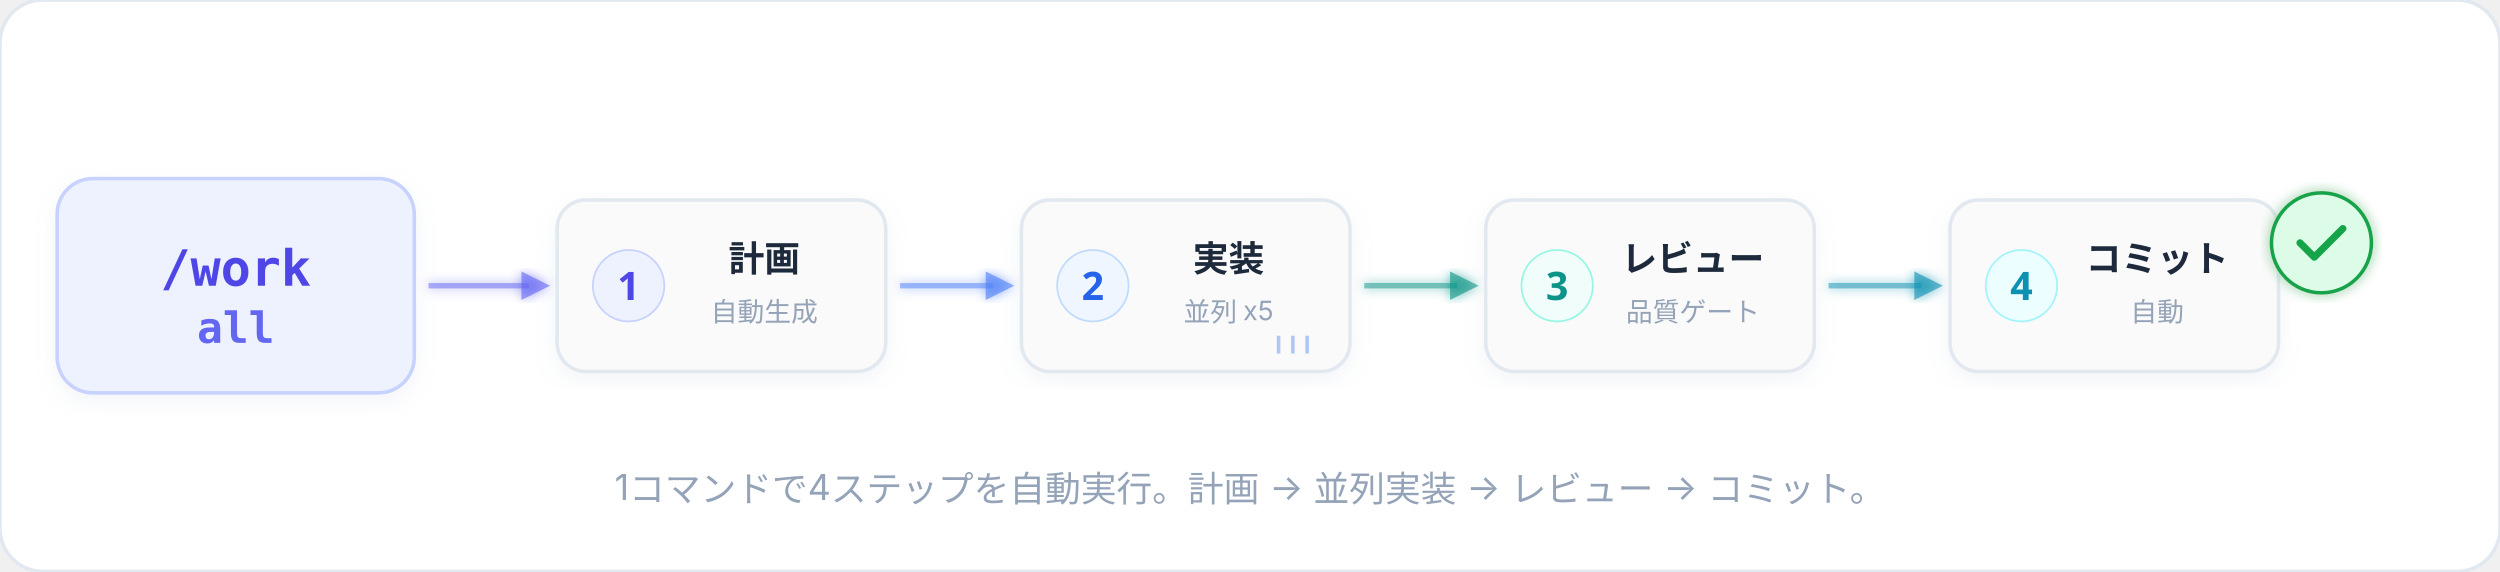
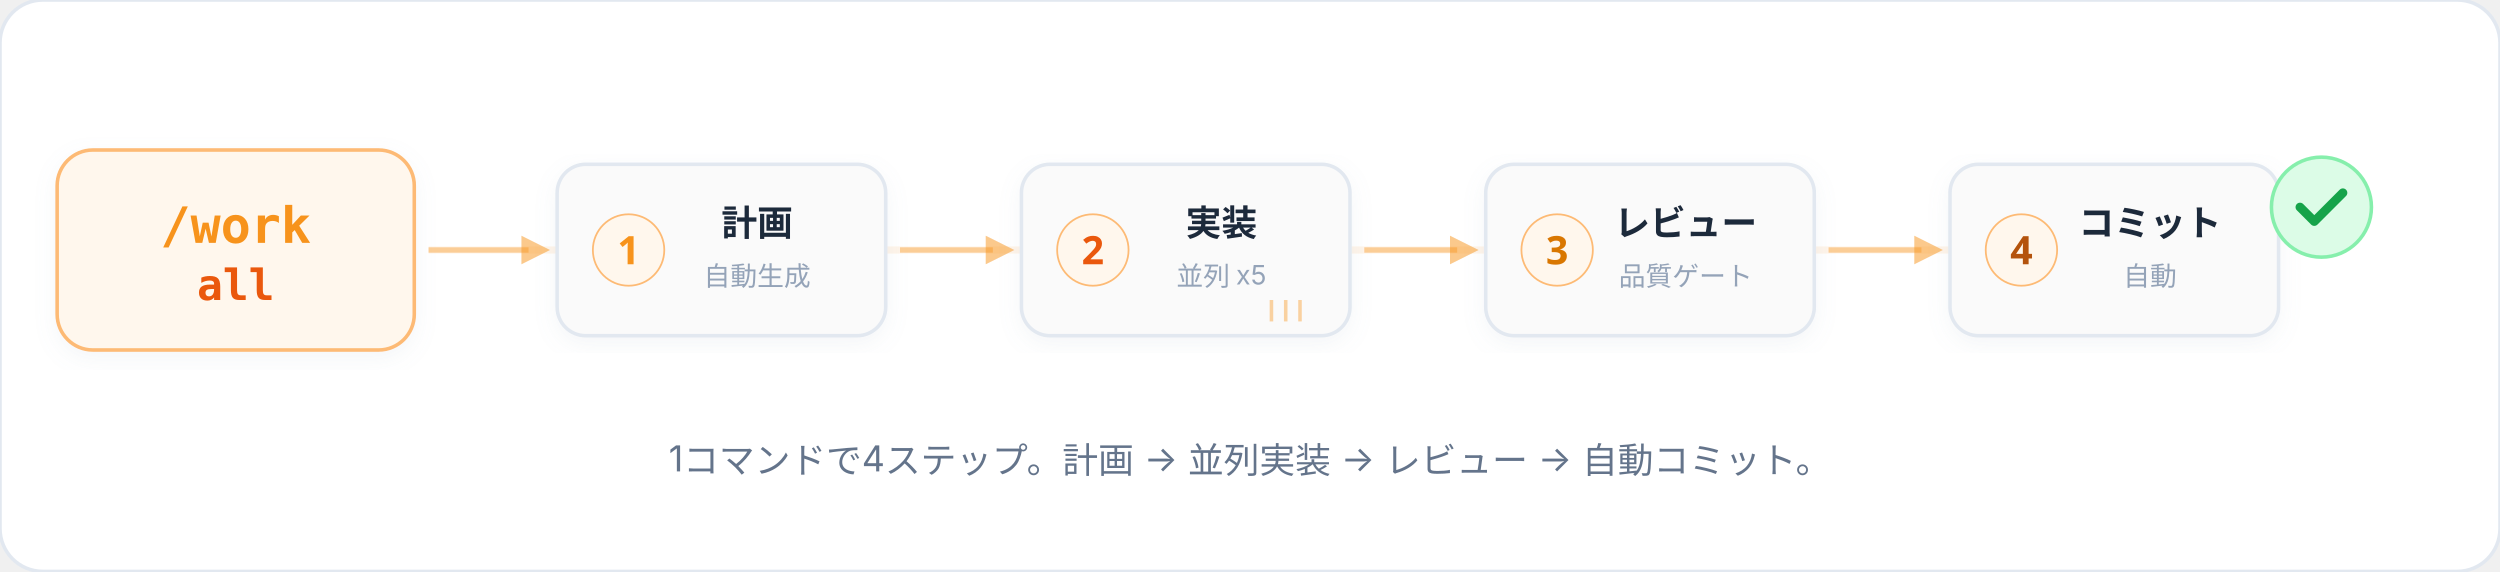
<svg xmlns="http://www.w3.org/2000/svg" viewBox="0 0 700 160" fill="none">
  <defs>
-     <linearGradient id="pipeG" x1="0" y1="0" x2="1" y2="0">
-       <stop offset="0" stop-color="#6366f1" />
-       <stop offset="0.5" stop-color="#3b82f6" />
-       <stop offset="1" stop-color="#06b6d4" />
-     </linearGradient>
-     <filter id="shW">
-       <feDropShadow dx="0" dy="2" stdDeviation="3" flood-color="#94a3b8" flood-opacity="0.12" />
-     </filter>
-     <filter id="glW">
-       <feGaussianBlur in="SourceGraphic" stdDeviation="1.5" result="b" />
-       <feMerge>
-         <feMergeNode in="b" />
-         <feMergeNode in="SourceGraphic" />
-       </feMerge>
+     <filter id="shWf">
+       <feDropShadow dx="0" dy="2" stdDeviation="3" flood-color="#94a3b8" flood-opacity="0.1" />
    </filter>
  </defs>
  <rect width="700" height="160" rx="12" fill="#ffffff" />
  <rect width="700" height="160" rx="12" fill="none" stroke="#e2e8f0" stroke-width="1" />
-   <line x1="120" y1="80" x2="580" y2="80" stroke="url(#pipeG)" stroke-width="2" opacity="0.1" />
-   <g filter="url(#shW)" transform="translate(16, 50)">
-     <rect x="0" y="0" width="100" height="60" rx="10" fill="#eef2ff" stroke="#c7d2fe" stroke-width="1" />
-     <text x="50" y="30" text-anchor="middle" font-family="'SF Mono', monospace" font-size="14" font-weight="800" fill="#4f46e5">/work</text>
-     <text x="50" y="46" text-anchor="middle" font-family="'SF Mono', monospace" font-size="12" font-weight="700" fill="#6366f1">all</text>
+   <line x1="120" y1="70" x2="580" y2="70" stroke="#F7931A" stroke-width="2" opacity="0.1" />
+   <g filter="url(#shWf)" transform="translate(16, 42)">
+     <rect x="0" y="0" width="100" height="56" rx="10" fill="#FFF7ED" stroke="#FDBA74" stroke-width="1" />
+     <text x="50" y="26" text-anchor="middle" font-family="'SF Mono', monospace" font-size="14" font-weight="800" fill="#F7931A">/work</text>
+     <text x="50" y="42" text-anchor="middle" font-family="'SF Mono', monospace" font-size="12" font-weight="700" fill="#EA580C">all</text>
  </g>
-   <g filter="url(#glW)">
-     <path d="M120 80 L148 80" stroke="#6366f1" stroke-width="1.5" opacity="0.5" />
-     <polygon points="146,76 154,80 146,84" fill="#6366f1" opacity="0.6" />
+   <path d="M120 70 L148 70" stroke="#F7931A" stroke-width="1.5" opacity="0.4" />
+   <polygon points="146,66 154,70 146,74" fill="#F7931A" opacity="0.5" />
+   <g filter="url(#shWf)" transform="translate(156, 46)">
+     <rect x="0" y="0" width="92" height="48" rx="8" fill="#fafafa" stroke="#e2e8f0" stroke-width="1" />
+     <circle cx="20" cy="24" r="10" fill="#FFF7ED" stroke="#FDBA74" stroke-width="0.5" />
+     <text x="20" y="28" text-anchor="middle" font-family="sans-serif" font-size="11" font-weight="700" fill="#F7931A">1</text>
+     <text x="56" y="20" text-anchor="middle" font-family="-apple-system, 'Hiragino Sans', sans-serif" font-size="10" font-weight="600" fill="#1e293b">計画</text>
+     <text x="56" y="34" text-anchor="middle" font-family="-apple-system, 'Hiragino Sans', sans-serif" font-size="7.5" fill="#94a3b8">自動生成</text>
  </g>
-   <g filter="url(#shW)" transform="translate(156, 56)">
+   <path d="M252 70 L278 70" stroke="#F7931A" stroke-width="1.5" opacity="0.4" />
+   <polygon points="276,66 284,70 276,74" fill="#F7931A" opacity="0.5" />
+   <g filter="url(#shWf)" transform="translate(286, 46)">
    <rect x="0" y="0" width="92" height="48" rx="8" fill="#fafafa" stroke="#e2e8f0" stroke-width="1" />
-     <circle cx="20" cy="24" r="10" fill="#eef2ff" stroke="#c7d2fe" stroke-width="0.5" />
-     <text x="20" y="28" text-anchor="middle" font-family="sans-serif" font-size="11" font-weight="700" fill="#4f46e5">1</text>
-     <text x="58" y="20" text-anchor="middle" font-family="-apple-system, 'Hiragino Sans', sans-serif" font-size="10" font-weight="600" fill="#1e293b">計画</text>
-     <text x="58" y="34" text-anchor="middle" font-family="-apple-system, 'Hiragino Sans', sans-serif" font-size="7.5" fill="#94a3b8">自動生成</text>
-   </g>
-   <g filter="url(#glW)">
-     <path d="M252 80 L278 80" stroke="#4f7ff7" stroke-width="1.5" opacity="0.5" />
-     <polygon points="276,76 284,80 276,84" fill="#4f7ff7" opacity="0.6" />
-   </g>
-   <g filter="url(#shW)" transform="translate(286, 56)">
-     <rect x="0" y="0" width="92" height="48" rx="8" fill="#fafafa" stroke="#e2e8f0" stroke-width="1" />
-     <circle cx="20" cy="24" r="10" fill="#eff6ff" stroke="#bfdbfe" stroke-width="0.5" />
-     <text x="20" y="28" text-anchor="middle" font-family="sans-serif" font-size="11" font-weight="700" fill="#2563eb">2</text>
-     <text x="58" y="20" text-anchor="middle" font-family="-apple-system, 'Hiragino Sans', sans-serif" font-size="10" font-weight="600" fill="#1e293b">実装</text>
-     <text x="58" y="34" text-anchor="middle" font-family="-apple-system, 'Hiragino Sans', sans-serif" font-size="7.5" fill="#94a3b8">並列 x5</text>
-     <g transform="translate(72, 38)" opacity="0.35">
-       <line x1="0" y1="0" x2="0" y2="5" stroke="#2563eb" stroke-width="1" />
-       <line x1="4" y1="0" x2="4" y2="5" stroke="#2563eb" stroke-width="1" />
-       <line x1="8" y1="0" x2="8" y2="5" stroke="#2563eb" stroke-width="1" />
+     <circle cx="20" cy="24" r="10" fill="#FFF7ED" stroke="#FDBA74" stroke-width="0.5" />
+     <text x="20" y="28" text-anchor="middle" font-family="sans-serif" font-size="11" font-weight="700" fill="#EA580C">2</text>
+     <text x="56" y="20" text-anchor="middle" font-family="-apple-system, 'Hiragino Sans', sans-serif" font-size="10" font-weight="600" fill="#1e293b">実装</text>
+     <text x="56" y="34" text-anchor="middle" font-family="-apple-system, 'Hiragino Sans', sans-serif" font-size="7.5" fill="#94a3b8">並列 x5</text>
+     <g transform="translate(70, 38)" opacity="0.4">
+       <line x1="0" y1="0" x2="0" y2="6" stroke="#F7931A" stroke-width="1" />
+       <line x1="4" y1="0" x2="4" y2="6" stroke="#F7931A" stroke-width="1" />
+       <line x1="8" y1="0" x2="8" y2="6" stroke="#F7931A" stroke-width="1" />
    </g>
  </g>
-   <g filter="url(#glW)">
-     <path d="M382 80 L408 80" stroke="#0d9488" stroke-width="1.5" opacity="0.5" />
-     <polygon points="406,76 414,80 406,84" fill="#0d9488" opacity="0.6" />
+   <path d="M382 70 L408 70" stroke="#F7931A" stroke-width="1.5" opacity="0.4" />
+   <polygon points="406,66 414,70 406,74" fill="#F7931A" opacity="0.5" />
+   <g filter="url(#shWf)" transform="translate(416, 46)">
+     <rect x="0" y="0" width="92" height="48" rx="8" fill="#fafafa" stroke="#e2e8f0" stroke-width="1" />
+     <circle cx="20" cy="24" r="10" fill="#FFF7ED" stroke="#FDBA74" stroke-width="0.5" />
+     <text x="20" y="28" text-anchor="middle" font-family="sans-serif" font-size="11" font-weight="700" fill="#D97706">3</text>
+     <text x="56" y="20" text-anchor="middle" font-family="-apple-system, 'Hiragino Sans', sans-serif" font-size="10" font-weight="600" fill="#1e293b">レビュー</text>
+     <text x="56" y="34" text-anchor="middle" font-family="-apple-system, 'Hiragino Sans', sans-serif" font-size="7.5" fill="#94a3b8">品質ゲート</text>
  </g>
-   <g filter="url(#shW)" transform="translate(416, 56)">
+   <path d="M512 70 L538 70" stroke="#F7931A" stroke-width="1.5" opacity="0.4" />
+   <polygon points="536,66 544,70 536,74" fill="#F7931A" opacity="0.5" />
+   <g filter="url(#shWf)" transform="translate(546, 46)">
    <rect x="0" y="0" width="92" height="48" rx="8" fill="#fafafa" stroke="#e2e8f0" stroke-width="1" />
-     <circle cx="20" cy="24" r="10" fill="#f0fdfa" stroke="#99f6e4" stroke-width="0.5" />
-     <text x="20" y="28" text-anchor="middle" font-family="sans-serif" font-size="11" font-weight="700" fill="#0d9488">3</text>
-     <text x="58" y="20" text-anchor="middle" font-family="-apple-system, 'Hiragino Sans', sans-serif" font-size="10" font-weight="600" fill="#1e293b">レビュー</text>
-     <text x="58" y="34" text-anchor="middle" font-family="-apple-system, 'Hiragino Sans', sans-serif" font-size="7.5" fill="#94a3b8">品質ゲート</text>
+     <circle cx="20" cy="24" r="10" fill="#FFF7ED" stroke="#FDBA74" stroke-width="0.5" />
+     <text x="20" y="28" text-anchor="middle" font-family="sans-serif" font-size="11" font-weight="700" fill="#B45309">4</text>
+     <text x="56" y="20" text-anchor="middle" font-family="-apple-system, 'Hiragino Sans', sans-serif" font-size="10" font-weight="600" fill="#1e293b">コミット</text>
+     <text x="56" y="34" text-anchor="middle" font-family="-apple-system, 'Hiragino Sans', sans-serif" font-size="7.5" fill="#94a3b8">自動</text>
  </g>
-   <g filter="url(#glW)">
-     <path d="M512 80 L538 80" stroke="#0891b2" stroke-width="1.5" opacity="0.5" />
-     <polygon points="536,76 544,80 536,84" fill="#0891b2" opacity="0.6" />
+   <g transform="translate(650, 58)">
+     <circle cx="0" cy="0" r="14" fill="#dcfce7" stroke="#86efac" stroke-width="1" />
+     <path d="M-6 0 L-2 4 L6 -4" fill="none" stroke="#16a34a" stroke-width="2.5" stroke-linecap="round" stroke-linejoin="round" />
  </g>
-   <g filter="url(#shW)" transform="translate(546, 56)">
-     <rect x="0" y="0" width="92" height="48" rx="8" fill="#fafafa" stroke="#e2e8f0" stroke-width="1" />
-     <circle cx="20" cy="24" r="10" fill="#ecfeff" stroke="#a5f3fc" stroke-width="0.5" />
-     <text x="20" y="28" text-anchor="middle" font-family="sans-serif" font-size="11" font-weight="700" fill="#0891b2">4</text>
-     <text x="58" y="20" text-anchor="middle" font-family="-apple-system, 'Hiragino Sans', sans-serif" font-size="10" font-weight="600" fill="#1e293b">コミット</text>
-     <text x="58" y="34" text-anchor="middle" font-family="-apple-system, 'Hiragino Sans', sans-serif" font-size="7.5" fill="#94a3b8">自動</text>
-   </g>
-   <g filter="url(#glW)" transform="translate(650, 68)">
-     <circle cx="0" cy="0" r="14" fill="#dcfce7" stroke="#16a34a" stroke-width="1" />
-     <path d="M-6 0 L-2 4 L6 -4" fill="none" stroke="#16a34a" stroke-width="2" stroke-linecap="round" stroke-linejoin="round" />
-   </g>
-   <text x="350" y="140" text-anchor="middle" font-family="-apple-system, 'Hiragino Sans', sans-serif" font-size="10" fill="#94a3b8">1コマンドで4ステップを自動実行。計画 → 並列実装 → レビュー → コミット。</text>
+   <text x="350" y="132" text-anchor="middle" font-family="-apple-system, 'Hiragino Sans', sans-serif" font-size="10" fill="#64748b">1コマンドで4ステップ。計画 → 並列実装 → レビュー → 自動コミット。</text>
</svg>
